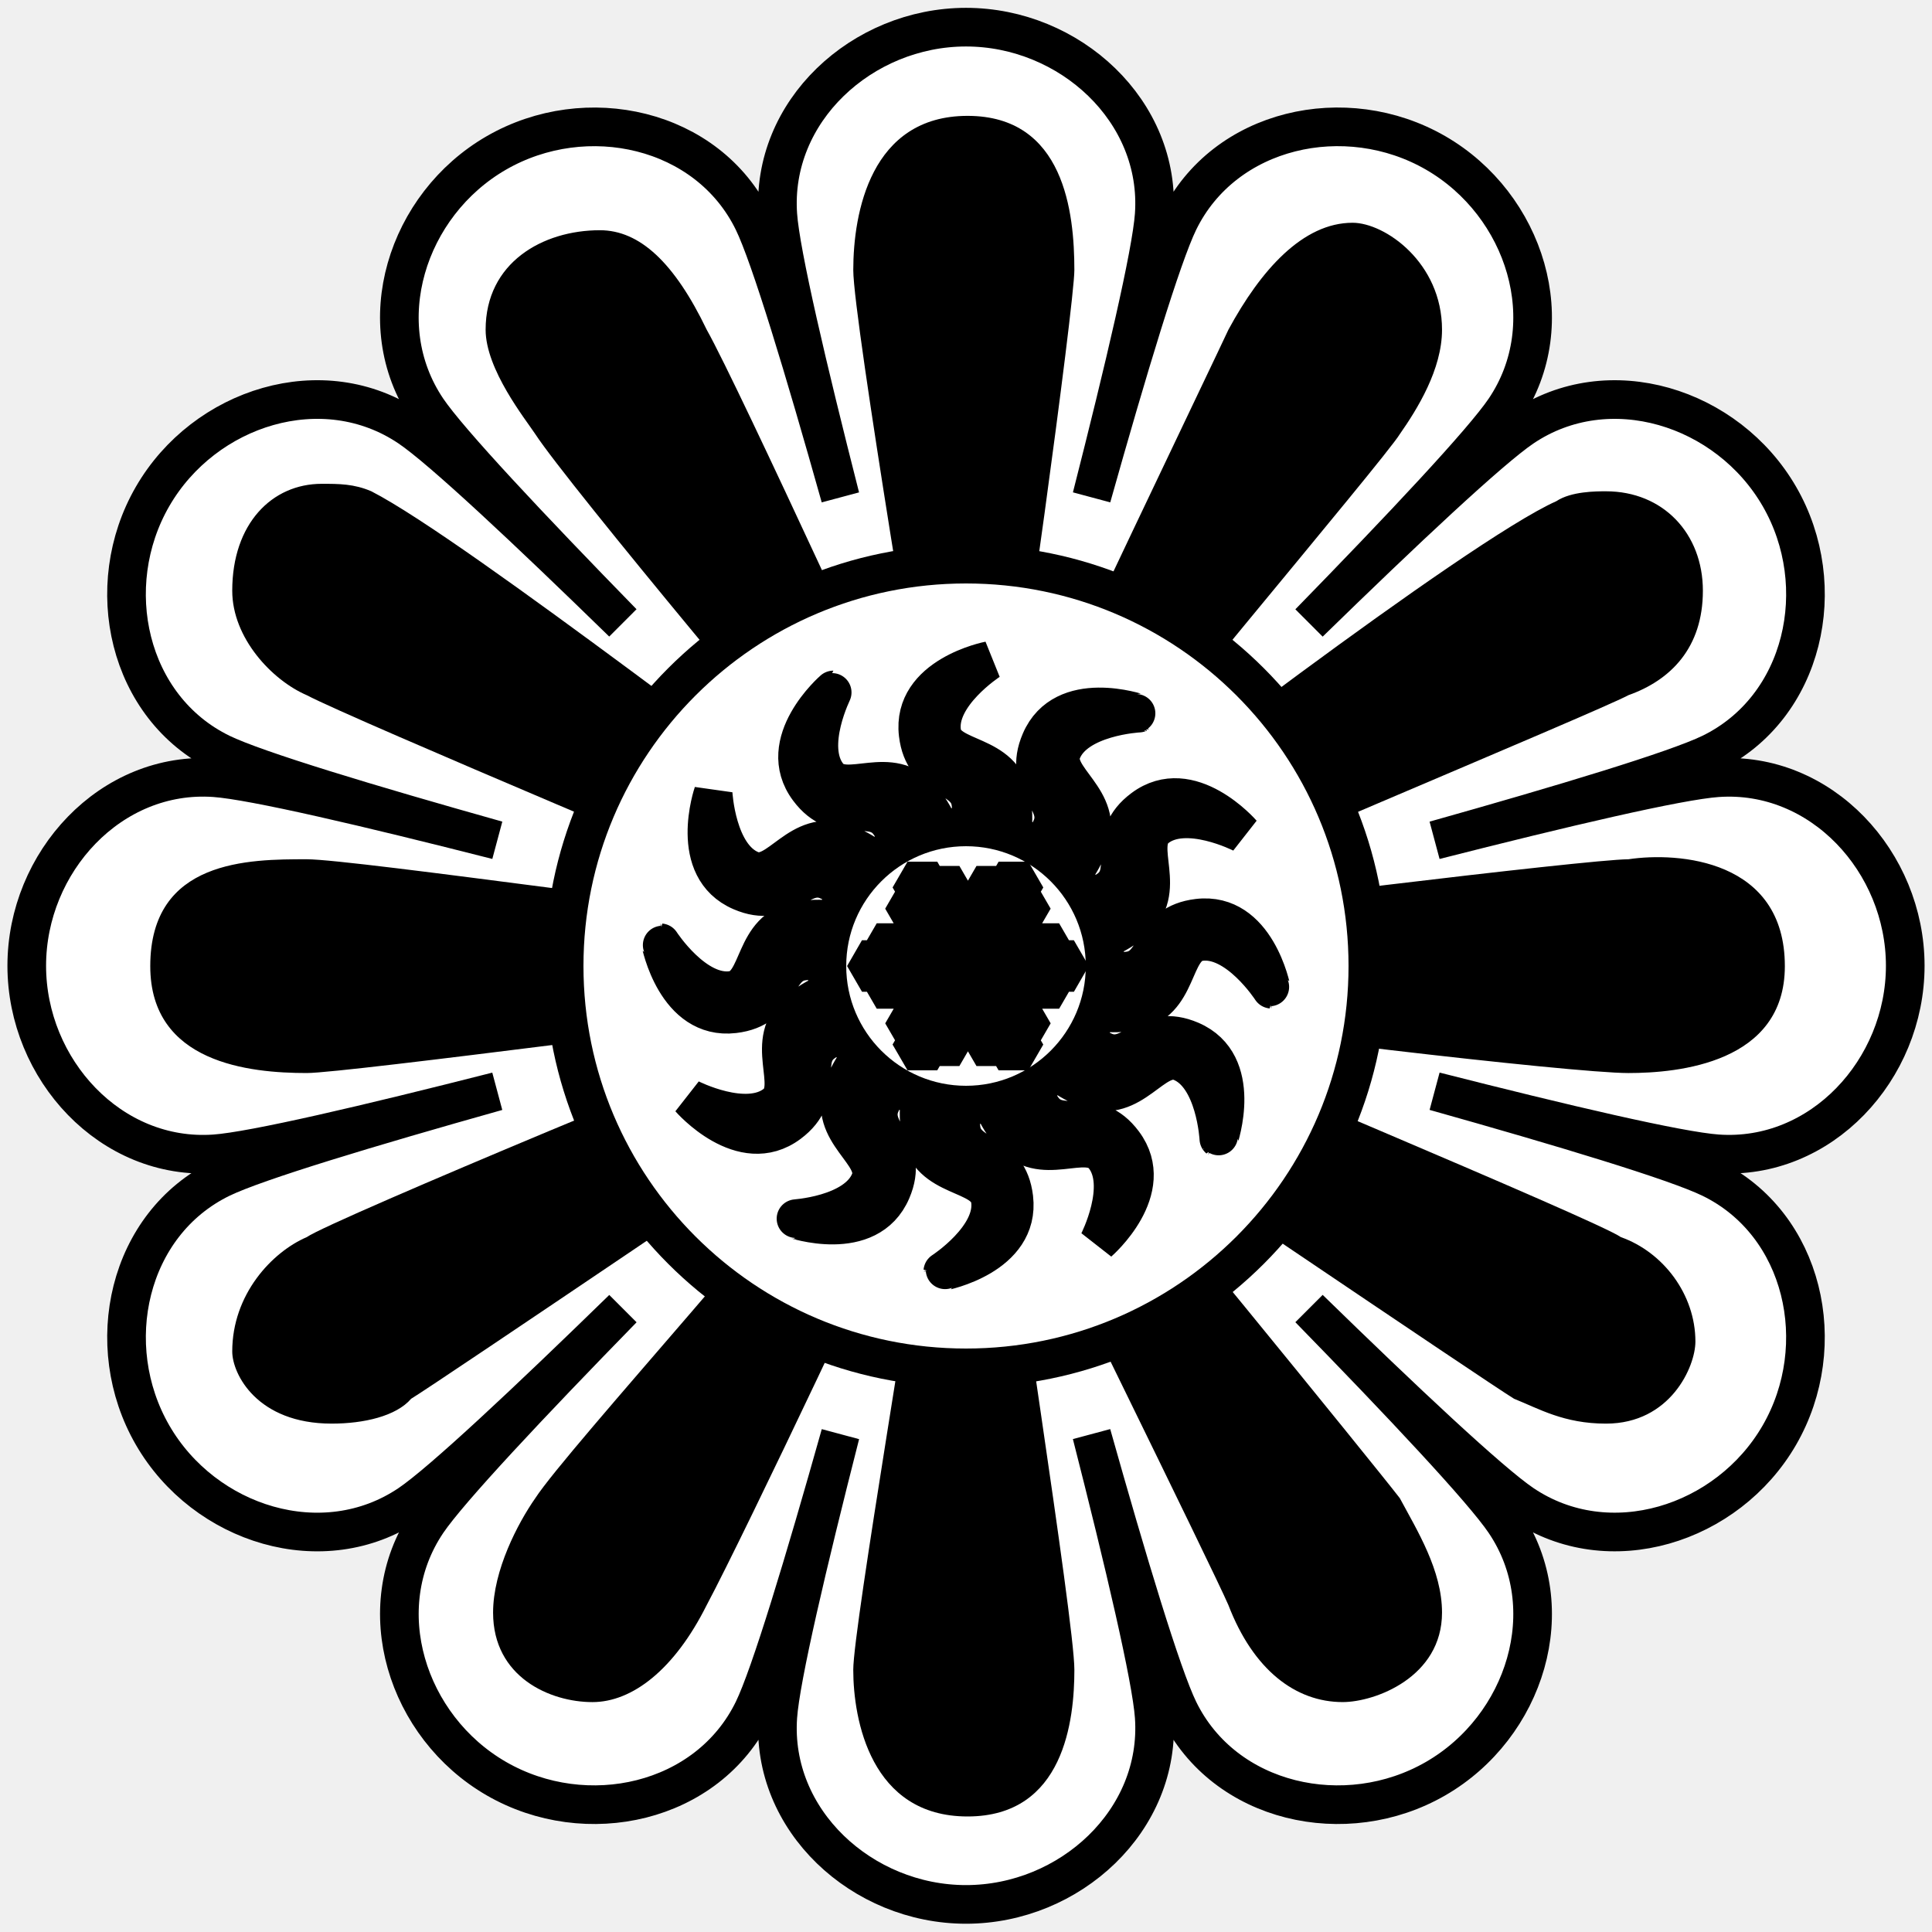
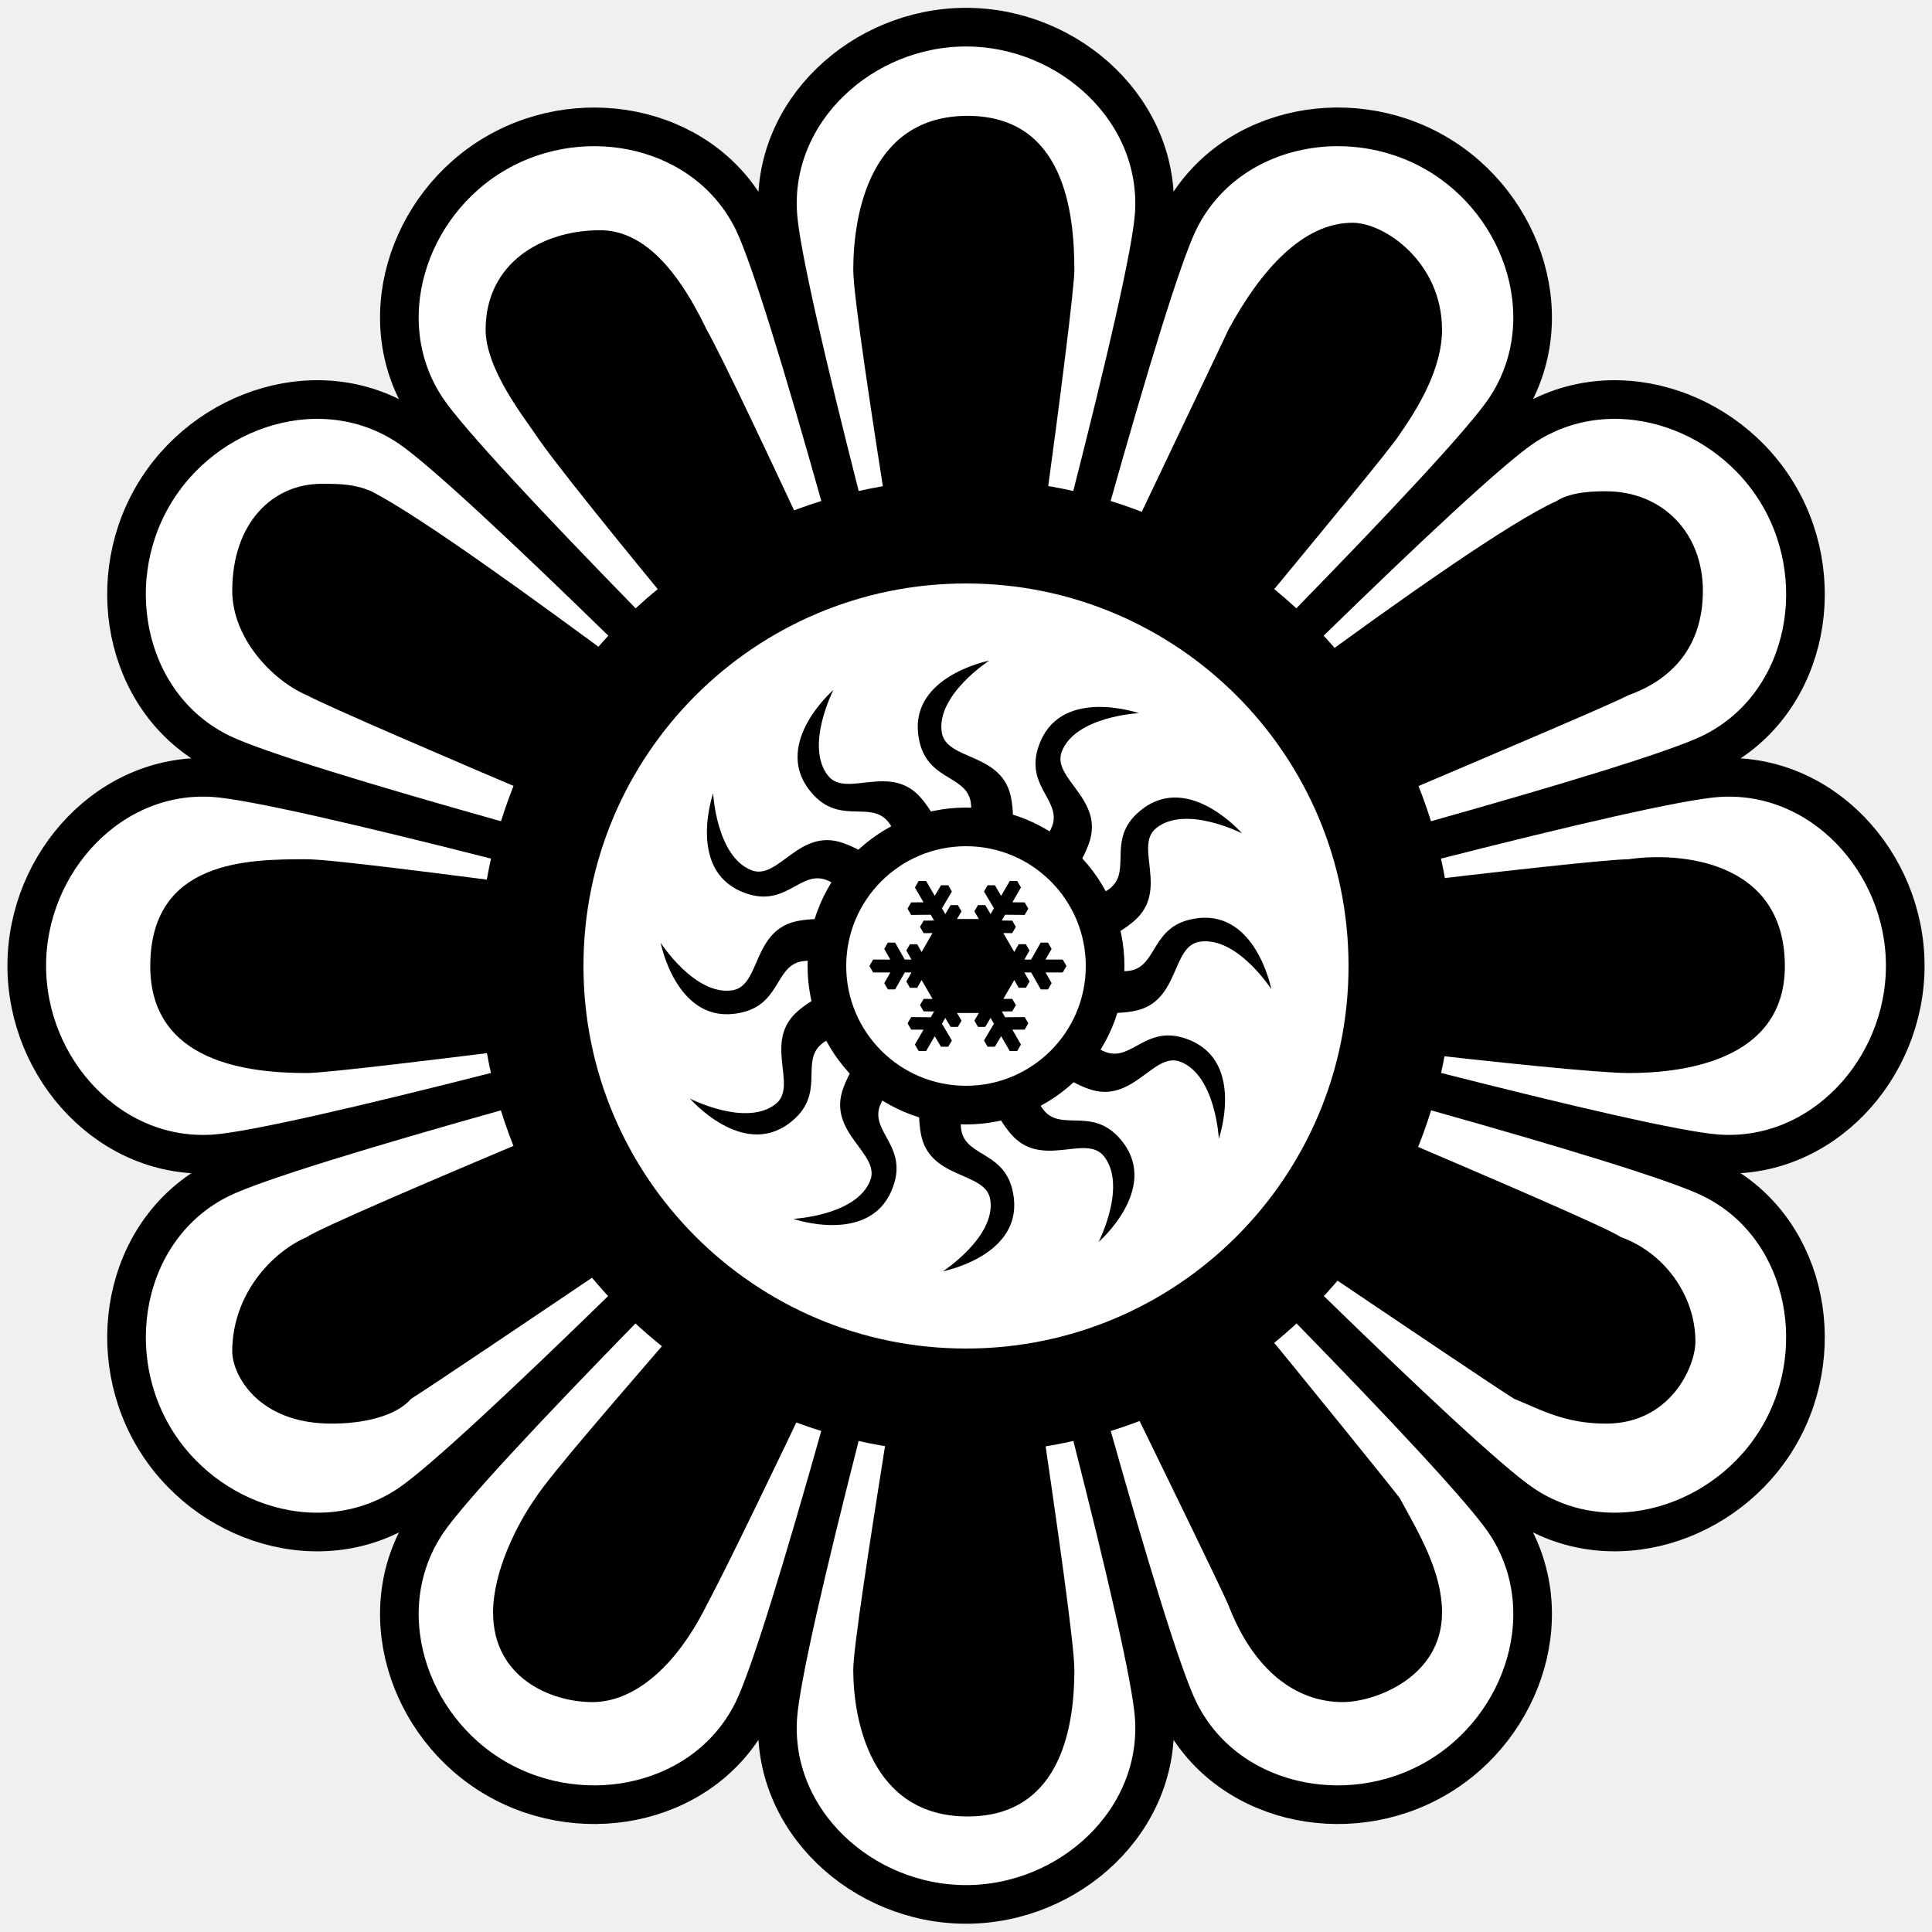
<svg xmlns="http://www.w3.org/2000/svg" width="1000" height="1000" viewBox="0 0 500 500">
  <defs>
    <style>
      .cls-1, .cls-3 {
        fill: #fff;
-       }
- 
-       .cls-1, .cls-3, .cls-4 {
        stroke: #000;
        stroke-width: 10px;
      }

-       .cls-1, .cls-2, .cls-4 {
+       .cls-1, .cls-2 {
        fill-rule: evenodd;
      }
    </style>
  </defs>
-   <path class="cls-1" d="M493.076,249.945c0-26.838-21.758-50.566-48.617-48.668-10.053.7-39.815,7.7-73.132,16.177,33.09-9.308,62.369-18.123,71.428-22.528,24.212-11.783,31.181-43.207,17.754-66.438s-44.142-32.923-66.458-17.857c-8.343,5.639-30.63,26.56-55.235,50.55,24-24.591,44.949-46.857,50.584-55.2,15.085-22.3,5.384-52.993-17.863-66.413s-54.69-6.454-66.481,17.745c-4.407,9.05-13.228,38.292-22.537,71.342,8.475-33.274,15.478-63,16.187-73.045C300.6,28.766,276.84,7.03,250,7.03s-50.6,21.736-48.7,48.582c0.7,10.043,7.7,39.771,16.175,73.051-9.3-33.056-18.118-62.3-22.537-71.354-11.78-24.193-43.228-31.152-66.48-17.734s-32.943,44.1-17.875,66.407c5.646,8.341,26.57,30.59,50.572,55.178-24.593-23.981-46.863-44.9-55.217-50.53-22.31-15.066-53.026-5.38-66.453,17.857s-6.457,54.655,17.755,66.438c9.065,4.41,38.327,13.22,71.405,22.522-33.306-8.474-63.056-15.467-73.109-16.176-26.865-1.893-48.612,21.841-48.612,48.673s21.747,50.563,48.612,48.668c10.053-.71,39.8-7.7,73.1-16.171-33.078,9.3-62.34,18.109-71.4,22.516-24.207,11.777-31.17,43.2-17.749,66.444s44.143,32.914,66.453,17.854c8.354-5.636,30.624-26.563,55.229-50.541-24,24.59-44.938,46.845-50.584,55.189-15.068,22.3-5.372,52.99,17.875,66.408s54.7,6.456,66.48-17.741c4.419-9.052,13.234-38.3,22.549-71.356C209,404.5,202,434.228,201.3,444.271c-1.9,26.847,21.849,48.589,48.7,48.589s50.6-21.742,48.709-48.589c-0.715-10.043-7.712-39.784-16.2-73.07,9.314,33.061,18.13,62.318,22.548,71.37,11.791,24.2,43.234,31.155,66.481,17.741S404.485,416.2,389.4,393.9c-5.635-8.349-26.581-30.61-50.584-55.206,24.605,23.989,46.892,44.922,55.241,50.558,22.31,15.06,53.031,5.378,66.452-17.854s6.458-54.667-17.754-66.444c-9.059-4.407-38.332-13.225-71.423-22.527,33.312,8.474,63.074,15.466,73.127,16.176C471.318,300.508,493.076,276.775,493.076,249.945Z" />
-   <path class="cls-2" d="M292.831,264.841c8.358,4.5,120.23,50.827,126.655,55.328,10.923,3.867,19.284,14.8,19.284,27.034,0,6.431-6.429,21.23-23.148,21.23-10.922,0-17.348-3.867-23.777-6.431-6.426-3.871-109.937-74-109.937-74v1.937c6.429,6.431,73.938,89.424,80.363,97.791,4.494,8.365,10.923,18.667,10.923,29.6,0,16.733-17.348,23.167-25.709,23.167-12.226,0-23.148-8.368-29.574-25.1-3.868-9-50.789-104.226-54.657-112.59H260.7c0,8.364,17.348,116.457,17.348,129.322S275.483,470.1,250.4,470.1s-29.577-25.1-29.577-37.966c0-10.928,16.722-108.093,19.284-129.322l-2.562-1.938c-6.429,14.8-44.364,95.228-54.657,114.528-8.358,16.732-19.28,25.1-29.573,25.1-10.92,0-25.706-6.434-25.706-23.167,0-10.931,6.425-23.167,10.919-29.6,8.361-12.865,72.019-82.348,80.363-97.791L216.332,288S112.821,358.131,106.4,362c-3.868,4.5-12.226,6.431-20.57,6.431-19.3,0-25.726-12.862-25.726-18.666,0-14.8,10.293-25.731,19.284-29.6,6.443-4.5,118.3-50.831,126.655-53.395V262.9c-6.426,0-116.362,14.8-126.655,14.8-14.787,0-40.5-2.561-40.5-27.661,0-27.664,25.709-27.664,40.5-27.664,12.225,0,113.8,14.8,126.655,14.8l1.936-1.937c-10.294-4.5-116.366-48.894-128.591-55.325-8.99-3.871-19.284-14.8-19.284-27.038,0-17.362,10.293-27.664,23.148-27.664,4.494,0,8.361,0,12.855,1.934,25.081,12.865,114.448,82.992,120.229,84.929l2.562-1.937c-6.426-6.431-72-84.926-80.363-97.791-2.562-3.867-12.855-16.733-12.855-27.017,0-17.379,14.787-25.747,29.574-25.747,10.293,0,19.283,8.368,27.641,25.747,8.361,14.8,52.722,111.943,52.722,111.943h4.5S220.826,82.75,220.826,69.885c0-14.8,4.5-39.9,29.577-39.9s27.641,25.1,27.641,39.9c0,9-14.79,116.461-17.348,127.389h4.494c8.357-19.3,48.853-103.592,52.721-111.943,8.358-15.446,19.28-27.681,32.135-27.681,8.361,0,23.148,10.3,23.148,27.681,0,10.285-6.429,20.586-10.923,27.017-3.864,6.434-75.869,91.36-80.363,99.728l2.562,1.934c3.867-3.871,95.15-74,118.3-84.3,3.864-2.563,10.293-2.563,12.854-2.563,14.787,0,25.08,10.931,25.08,25.73s-8.361,23.167-19.28,27.038c-8.361,4.5-120.233,50.827-126.659,55.325l1.932,1.937c8.991-1.937,114.434-14.8,124.727-14.8,12.851-1.937,40.493,0,40.493,27.664,0,25.1-27.642,27.661-40.493,27.661-14.79,0-107.379-10.929-126.659-14.8Zm-29.577-12.865c0-3.871-4.493-12.236-12.851-12.236s-12.855,8.365-12.855,12.236c0,6.431,4.494,12.865,12.855,12.865S263.254,258.407,263.254,251.976Z" />
+   <path class="cls-1" d="M493.076,249.945c0-26.838-21.758-50.566-48.617-48.668-10.053.7-39.815,7.7-73.132,16.177,33.09-9.308,62.369-18.123,71.428-22.528,24.212-11.783,31.181-43.207,17.754-66.438s-44.142-32.923-66.458-17.857c-8.343,5.639-30.63,26.56-55.235,50.55,24-24.591,44.949-46.857,50.584-55.2,15.085-22.3,5.384-52.993-17.863-66.413s-54.69-6.454-66.481,17.745c-4.407,9.05-13.228,38.292-22.537,71.342,8.475-33.274,15.478-63,16.187-73.045C300.6,28.766,276.84,7.03,250,7.03s-50.6,21.736-48.7,48.582c0.7,10.043,7.7,39.771,16.175,73.051-9.3-33.056-18.118-62.3-22.537-71.354-11.78-24.193-43.228-31.152-66.48-17.734s-32.943,44.1-17.875,66.408c5.646,8.341,26.57,30.59,50.572,55.178-24.593-23.981-46.863-44.9-55.217-50.53-22.31-15.066-53.026-5.38-66.453,17.857s-6.457,54.655,17.755,66.438c9.065,4.41,38.327,13.22,71.406,22.522-33.306-8.474-63.056-15.467-73.109-16.176-26.865-1.893-48.612,21.841-48.612,48.673s21.747,50.563,48.612,48.668c10.053-.71,39.8-7.7,73.1-16.171-33.078,9.3-62.34,18.109-71.4,22.516-24.207,11.777-31.17,43.2-17.749,66.444s44.143,32.914,66.453,17.854c8.354-5.636,30.624-26.563,55.229-50.541-24,24.59-44.938,46.845-50.584,55.189-15.068,22.3-5.372,52.99,17.875,66.408s54.7,6.456,66.48-17.741c4.419-9.052,13.234-38.3,22.549-71.356C209,404.5,202,434.228,201.3,444.271c-1.9,26.847,21.849,48.589,48.7,48.589s50.6-21.742,48.709-48.589c-0.715-10.043-7.712-39.784-16.2-73.07,9.314,33.061,18.13,62.318,22.548,71.37,11.791,24.2,43.234,31.155,66.481,17.741S404.485,416.2,389.4,393.9c-5.635-8.349-26.581-30.61-50.584-55.206,24.605,23.989,46.892,44.922,55.241,50.558,22.31,15.06,53.031,5.378,66.452-17.854s6.458-54.667-17.754-66.444c-9.059-4.407-38.333-13.225-71.423-22.527,33.312,8.474,63.074,15.466,73.127,16.176C471.318,300.508,493.076,276.775,493.076,249.945Z" />
+   <path class="cls-2" d="M292.831,264.841c8.358,4.5,120.23,50.827,126.655,55.328,10.923,3.867,19.284,14.8,19.284,27.034,0,6.431-6.429,21.23-23.148,21.23-10.922,0-17.348-3.867-23.777-6.431-6.426-3.871-109.937-74-109.937-74v1.937c6.429,6.431,73.938,89.423,80.363,97.791,4.494,8.365,10.923,18.667,10.923,29.6,0,16.733-17.348,23.167-25.709,23.167-12.226,0-23.148-8.368-29.574-25.1-3.868-9-50.789-104.226-54.657-112.59H260.7c0,8.364,17.348,116.457,17.348,129.322S275.483,470.1,250.4,470.1s-29.577-25.1-29.577-37.966c0-10.928,16.722-108.093,19.284-129.322l-2.562-1.938c-6.429,14.8-44.364,95.228-54.657,114.528-8.358,16.732-19.28,25.1-29.573,25.1-10.92,0-25.706-6.434-25.706-23.167,0-10.931,6.425-23.167,10.919-29.6,8.361-12.865,72.019-82.348,80.363-97.791L216.332,288S112.821,358.131,106.4,362c-3.868,4.5-12.226,6.431-20.57,6.431-19.3,0-25.726-12.862-25.726-18.666,0-14.8,10.293-25.731,19.284-29.6,6.443-4.5,118.3-50.831,126.655-53.395V262.9c-6.426,0-116.362,14.8-126.655,14.8-14.787,0-40.5-2.561-40.5-27.661,0-27.664,25.709-27.664,40.5-27.664,12.225,0,113.8,14.8,126.655,14.8l1.935-1.937c-10.293-4.5-116.365-48.894-128.59-55.325-8.99-3.871-19.284-14.8-19.284-27.038,0-17.362,10.293-27.664,23.148-27.664,4.494,0,8.361,0,12.855,1.934,25.081,12.865,114.448,82.992,120.229,84.929l2.562-1.937c-6.426-6.431-72-84.926-80.363-97.791-2.562-3.867-12.855-16.733-12.855-27.017,0-17.379,14.787-25.747,29.574-25.747,10.293,0,19.283,8.368,27.641,25.747,8.361,14.8,52.722,111.943,52.722,111.943h4.5S220.826,82.75,220.826,69.885c0-14.8,4.5-39.9,29.577-39.9s27.641,25.1,27.641,39.9c0,9-14.79,116.461-17.348,127.389h4.494c8.357-19.3,48.853-103.592,52.721-111.943,8.358-15.446,19.28-27.681,32.135-27.681,8.361,0,23.148,10.3,23.148,27.681,0,10.285-6.429,20.586-10.923,27.017-3.864,6.434-75.869,91.36-80.363,99.728l2.562,1.934c3.867-3.871,95.15-74,118.3-84.3,3.864-2.563,10.293-2.563,12.854-2.563,14.787,0,25.08,10.931,25.08,25.73s-8.361,23.167-19.28,27.038c-8.361,4.5-120.233,50.827-126.659,55.325l1.932,1.937c8.991-1.937,114.434-14.8,124.727-14.8,12.851-1.937,40.493,0,40.493,27.664,0,25.1-27.642,27.661-40.493,27.661-14.79,0-107.379-10.929-126.659-14.8Zm-29.577-12.865c0-3.871-4.493-12.236-12.851-12.236s-12.855,8.365-12.855,12.236c0,6.43,4.494,12.865,12.855,12.865S263.254,258.406,263.254,251.976Z" />
+   <circle cx="250" cy="250" r="126" />
  <circle class="cls-3" cx="250" cy="250" r="104" />
-   <path class="cls-4" d="M293.236,261.714c12.22-2.11,9.753-16.879,17.253-18C320.132,242.262,329.026,256,329.024,256s-3.908-20.168-18.993-18.381c-12.268,1.452-10.226,12.319-17.547,13.593-5.29.918-10.759-3.013-14.206-6.19a28.724,28.724,0,0,0,15.023-6.5c9.528-7.937.006-19.493,5.94-24.221,7.628-6.073,22.2,1.377,22.2,1.377s-13.468-15.512-25.639-6.42c-9.9,7.392-2.7,15.779-8.4,20.548-4.12,3.435-10.822,2.769-15.395,1.737a28.677,28.677,0,0,0,9.76-13.132c4.286-11.642-9.74-16.886-6.964-23.948,3.57-9.073,19.914-9.907,19.91-9.905s-19.419-6.7-25.412,7.257c-4.878,11.354,5.556,15.016,3,21.992-1.85,5.04-7.988,7.813-12.462,9.207a28.711,28.711,0,0,0,1.883-16.257c-2.108-12.218-16.877-9.751-18-17.251C242.264,179.866,256,170.974,256,170.974s-20.165,3.908-18.379,19c1.454,12.267,12.319,10.226,13.593,17.546,0.918,5.289-3.012,10.757-6.192,14.2a28.68,28.68,0,0,0-6.5-15.017c-7.935-9.528-19.493-.007-24.217-5.942-6.075-7.629,1.375-22.2,1.373-22.2s-15.51,13.469-6.416,25.643c7.39,9.9,15.779,2.7,20.54,8.4,3.443,4.124,2.773,10.824,1.741,15.4a28.661,28.661,0,0,0-13.134-9.76c-11.636-4.287-16.886,9.74-23.944,6.964-9.073-3.568-9.909-19.913-9.909-19.913s-6.7,19.423,7.263,25.417c11.348,4.876,15.015-5.556,21.988-3,5.042,1.85,7.813,7.99,9.207,12.462a28.738,28.738,0,0,0-16.255-1.885c-12.22,2.11-9.751,16.883-17.253,18.008C179.866,257.734,170.974,244,170.976,244s3.908,20.167,19,18.377c12.267-1.45,10.225-12.317,17.542-13.589,5.291-.921,10.763,3.01,14.207,6.19a28.7,28.7,0,0,0-15.021,6.5c-9.53,7.935-.005,19.493-5.94,24.219-7.627,6.073-22.2-1.376-22.2-1.376s13.467,15.511,25.639,6.418c9.9-7.389,2.7-15.78,8.4-20.543,4.12-3.44,10.823-2.769,15.4-1.741a28.7,28.7,0,0,0-9.76,13.136c-4.285,11.636,9.74,16.886,6.964,23.944-3.568,9.075-19.913,9.907-19.91,9.907s19.42,6.7,25.414-7.262c4.874-11.347-5.558-15.012-3-21.987,1.849-5.044,7.986-7.813,12.462-9.209a28.719,28.719,0,0,0-1.883,16.258c2.108,12.221,16.879,9.751,18,17.254C257.736,320.13,244,329.026,244,329.022s20.168-3.908,18.379-19c-1.454-12.265-12.319-10.225-13.6-17.543-0.918-5.292,3.015-10.761,6.192-14.207a28.7,28.7,0,0,0,6.5,15.022c7.937,9.53,19.493.006,24.217,5.939,6.075,7.628-1.374,22.2-1.374,22.2s15.513-13.471,6.419-25.64c-7.39-9.9-15.781-2.7-20.546-8.4-3.439-4.122-2.77-10.826-1.739-15.4a28.682,28.682,0,0,0,13.136,9.76c11.638,4.286,16.886-9.738,23.944-6.962,9.074,3.566,9.909,19.912,9.907,19.91s6.7-19.421-7.259-25.415c-11.35-4.875-15.015,5.555-21.992,3-5.042-1.849-7.812-7.987-9.207-12.463A28.728,28.728,0,0,0,293.236,261.714ZM250,273.8A23.8,23.8,0,1,1,273.8,250,23.8,23.8,0,0,1,250,273.8ZM229.394,250A20.606,20.606,0,1,1,250,270.6,20.606,20.606,0,0,1,229.394,250Z" />
+   <path class="cls-2" d="M293.236,261.714c12.22-2.11,9.753-16.879,17.253-18C320.132,242.262,329.026,256,329.024,256s-3.908-20.168-18.993-18.381c-12.268,1.452-10.226,12.319-17.547,13.593-5.29.918-10.759-3.013-14.206-6.19a28.724,28.724,0,0,0,15.023-6.5c9.528-7.937.006-19.493,5.94-24.221,7.627-6.073,22.2,1.377,22.2,1.377s-13.468-15.512-25.639-6.42c-9.9,7.392-2.7,15.779-8.4,20.548-4.12,3.435-10.822,2.768-15.395,1.737a28.677,28.677,0,0,0,9.76-13.132c4.286-11.642-9.74-16.886-6.964-23.948,3.57-9.073,19.914-9.907,19.91-9.905s-19.419-6.7-25.412,7.257c-4.878,11.354,5.556,15.015,3,21.992-1.85,5.04-7.988,7.813-12.462,9.207a28.711,28.711,0,0,0,1.883-16.257c-2.108-12.218-16.877-9.751-18-17.251C242.264,179.866,256,170.974,256,170.974s-20.165,3.908-18.379,19c1.454,12.267,12.319,10.226,13.593,17.546,0.918,5.289-3.012,10.757-6.192,14.2a28.68,28.68,0,0,0-6.5-15.017c-7.935-9.528-19.493-.007-24.217-5.942-6.075-7.629,1.375-22.2,1.373-22.2s-15.51,13.469-6.416,25.643c7.39,9.9,15.779,2.7,20.54,8.4,3.443,4.124,2.772,10.824,1.741,15.4a28.661,28.661,0,0,0-13.134-9.76c-11.636-4.287-16.886,9.74-23.944,6.964-9.073-3.568-9.909-19.913-9.909-19.913s-6.7,19.423,7.263,25.417c11.348,4.876,15.015-5.556,21.988-3,5.042,1.85,7.813,7.99,9.207,12.462a28.738,28.738,0,0,0-16.255-1.885c-12.22,2.11-9.751,16.883-17.253,18.008C179.866,257.734,170.974,244,170.976,244s3.908,20.167,19,18.377c12.267-1.45,10.225-12.317,17.542-13.589,5.291-.921,10.763,3.01,14.207,6.19a28.7,28.7,0,0,0-15.021,6.5c-9.53,7.935-.005,19.493-5.94,24.219-7.627,6.073-22.2-1.376-22.2-1.376s13.467,15.511,25.639,6.418c9.9-7.389,2.7-15.78,8.4-20.543,4.12-3.44,10.823-2.769,15.4-1.741a28.7,28.7,0,0,0-9.76,13.136c-4.285,11.636,9.74,16.886,6.964,23.944-3.568,9.075-19.914,9.907-19.91,9.907s19.42,6.7,25.414-7.262c4.874-11.347-5.558-15.012-3-21.987,1.849-5.044,7.986-7.813,12.462-9.209a28.719,28.719,0,0,0-1.883,16.258c2.108,12.221,16.879,9.751,18,17.254C257.736,320.13,244,329.026,244,329.022s20.168-3.908,18.379-19c-1.454-12.265-12.319-10.225-13.6-17.543-0.918-5.292,3.015-10.761,6.192-14.207a28.7,28.7,0,0,0,6.5,15.022c7.937,9.53,19.493.006,24.217,5.939,6.075,7.628-1.374,22.2-1.374,22.2s15.513-13.47,6.419-25.639c-7.39-9.9-15.781-2.7-20.546-8.4-3.439-4.122-2.77-10.826-1.739-15.4a28.682,28.682,0,0,0,13.136,9.76c11.638,4.286,16.886-9.738,23.944-6.962,9.074,3.566,9.909,19.912,9.907,19.91s6.7-19.421-7.259-25.415c-11.35-4.875-15.015,5.555-21.992,3-5.042-1.849-7.812-7.987-9.207-12.463A28.728,28.728,0,0,0,293.236,261.714ZM250,273.8A23.8,23.8,0,1,1,273.8,250,23.8,23.8,0,0,1,250,273.8ZM229.394,250A20.606,20.606,0,1,1,250,270.6,20.606,20.606,0,0,1,229.394,250Z" />
  <circle class="cls-3" cx="250" cy="250" r="36" />
-   <path class="cls-4" d="M276,250l-0.968-1.671h-4.449l1.572-2.767-0.939-1.62h-1.878l-2.493,4.387h-1.736l1.333-2.346-0.939-1.619h-1.878l-1.136,2-2.835-4.888,2.309,0.019,0.939-1.62-0.939-1.618-2.708-.025,0.869-1.5,5.061,0.044,0.939-1.619-0.939-1.62L262,233.512l2.225-3.837-0.968-1.67h-1.938l-2.224,3.836-1.621-2.739h-1.877l-0.94,1.62,2.57,4.343-0.868,1.5-1.374-2.322H253.1l-0.939,1.62,1.172,1.98h-5.669l1.171-1.98-0.939-1.62H246.02l-1.374,2.322-0.868-1.5,2.569-4.343-0.938-1.62H243.53l-1.62,2.739-2.225-3.836h-1.937l-0.968,1.67L239,233.512l-3.192.028-0.939,1.62,0.939,1.62,5.061-.045,0.868,1.5-2.706.025-0.939,1.619,0.939,1.619,2.307-.019-2.833,4.888-1.137-2h-1.878l-0.939,1.62,1.333,2.346h-1.737l-2.492-4.388h-1.877l-0.939,1.619,1.572,2.768h-4.449L225,250l0.969,1.67h4.449l-1.572,2.768,0.939,1.62h1.877l2.492-4.387h1.736l-1.332,2.345,0.939,1.62h1.878l1.137-2,2.834,4.889-2.308-.02-0.939,1.62,0.939,1.619,2.706,0.023-0.868,1.5-5.061-.045-0.939,1.62,0.939,1.62L239,266.488l-2.224,3.837,0.969,1.67h1.936l2.225-3.838,1.621,2.741h1.878l0.939-1.62-2.57-4.343,0.868-1.5,1.374,2.323H247.9l0.94-1.619-1.172-1.981h5.669l-1.172,1.98,0.939,1.62h1.878l1.374-2.323,0.868,1.5-2.57,4.343,0.94,1.619h1.877l1.622-2.74L261.316,272h1.936l0.968-1.67L262,266.487l3.193-.028,0.939-1.619-0.939-1.62-5.061.044-0.868-1.5,2.706-.023,0.94-1.621-0.939-1.619-2.309.02,2.835-4.888,1.136,2h1.878l0.939-1.62-1.333-2.346h1.736l2.493,4.388h1.878l0.939-1.62-1.572-2.768h4.449Z" />
+   <path class="cls-2" d="M276,250l-0.968-1.671h-4.449l1.572-2.767-0.939-1.62h-1.878l-2.493,4.387h-1.736l1.333-2.346-0.939-1.619h-1.878l-1.136,2-2.835-4.888,2.309,0.019,0.939-1.62-0.939-1.618-2.708-.025,0.869-1.5,5.061,0.044,0.939-1.619-0.939-1.62L262,233.512l2.225-3.837-0.969-1.67h-1.937l-2.224,3.836-1.621-2.739h-1.877l-0.94,1.62,2.57,4.343-0.868,1.5-1.374-2.322H253.1l-0.939,1.62,1.172,1.98h-5.669l1.171-1.98-0.939-1.62H246.02l-1.374,2.322-0.868-1.5,2.569-4.343-0.938-1.62H243.53l-1.62,2.739-2.225-3.836h-1.937l-0.968,1.67L239,233.512l-3.192.028-0.939,1.62,0.939,1.62,5.061-.045,0.868,1.5-2.706.025-0.939,1.619,0.939,1.619,2.307-.019-2.833,4.888-1.137-2h-1.878l-0.939,1.62,1.333,2.346h-1.737l-2.492-4.388h-1.877l-0.939,1.619,1.572,2.768h-4.449L225,250l0.969,1.67h4.449l-1.572,2.768,0.939,1.62h1.877l2.492-4.387h1.736l-1.332,2.345,0.939,1.62h1.878l1.137-2,2.834,4.889-2.308-.02-0.939,1.62,0.939,1.619,2.706,0.023-0.868,1.5-5.061-.045-0.939,1.62,0.939,1.62L239,266.488l-2.224,3.837,0.969,1.67h1.936l2.225-3.838,1.621,2.741h1.878l0.939-1.62-2.57-4.343,0.868-1.5,1.374,2.323H247.9l0.94-1.619-1.172-1.981h5.669l-1.172,1.98,0.939,1.62h1.878l1.374-2.323,0.868,1.5-2.57,4.343,0.94,1.619h1.877l1.622-2.74L261.316,272h1.935l0.969-1.67L262,266.487l3.193-.028,0.939-1.619-0.939-1.62-5.061.044-0.868-1.5,2.706-.023,0.94-1.621-0.939-1.619-2.309.02,2.835-4.888,1.136,2h1.878l0.939-1.62-1.333-2.346h1.736l2.493,4.388h1.878l0.939-1.62-1.572-2.768h4.449Z" />
</svg>
